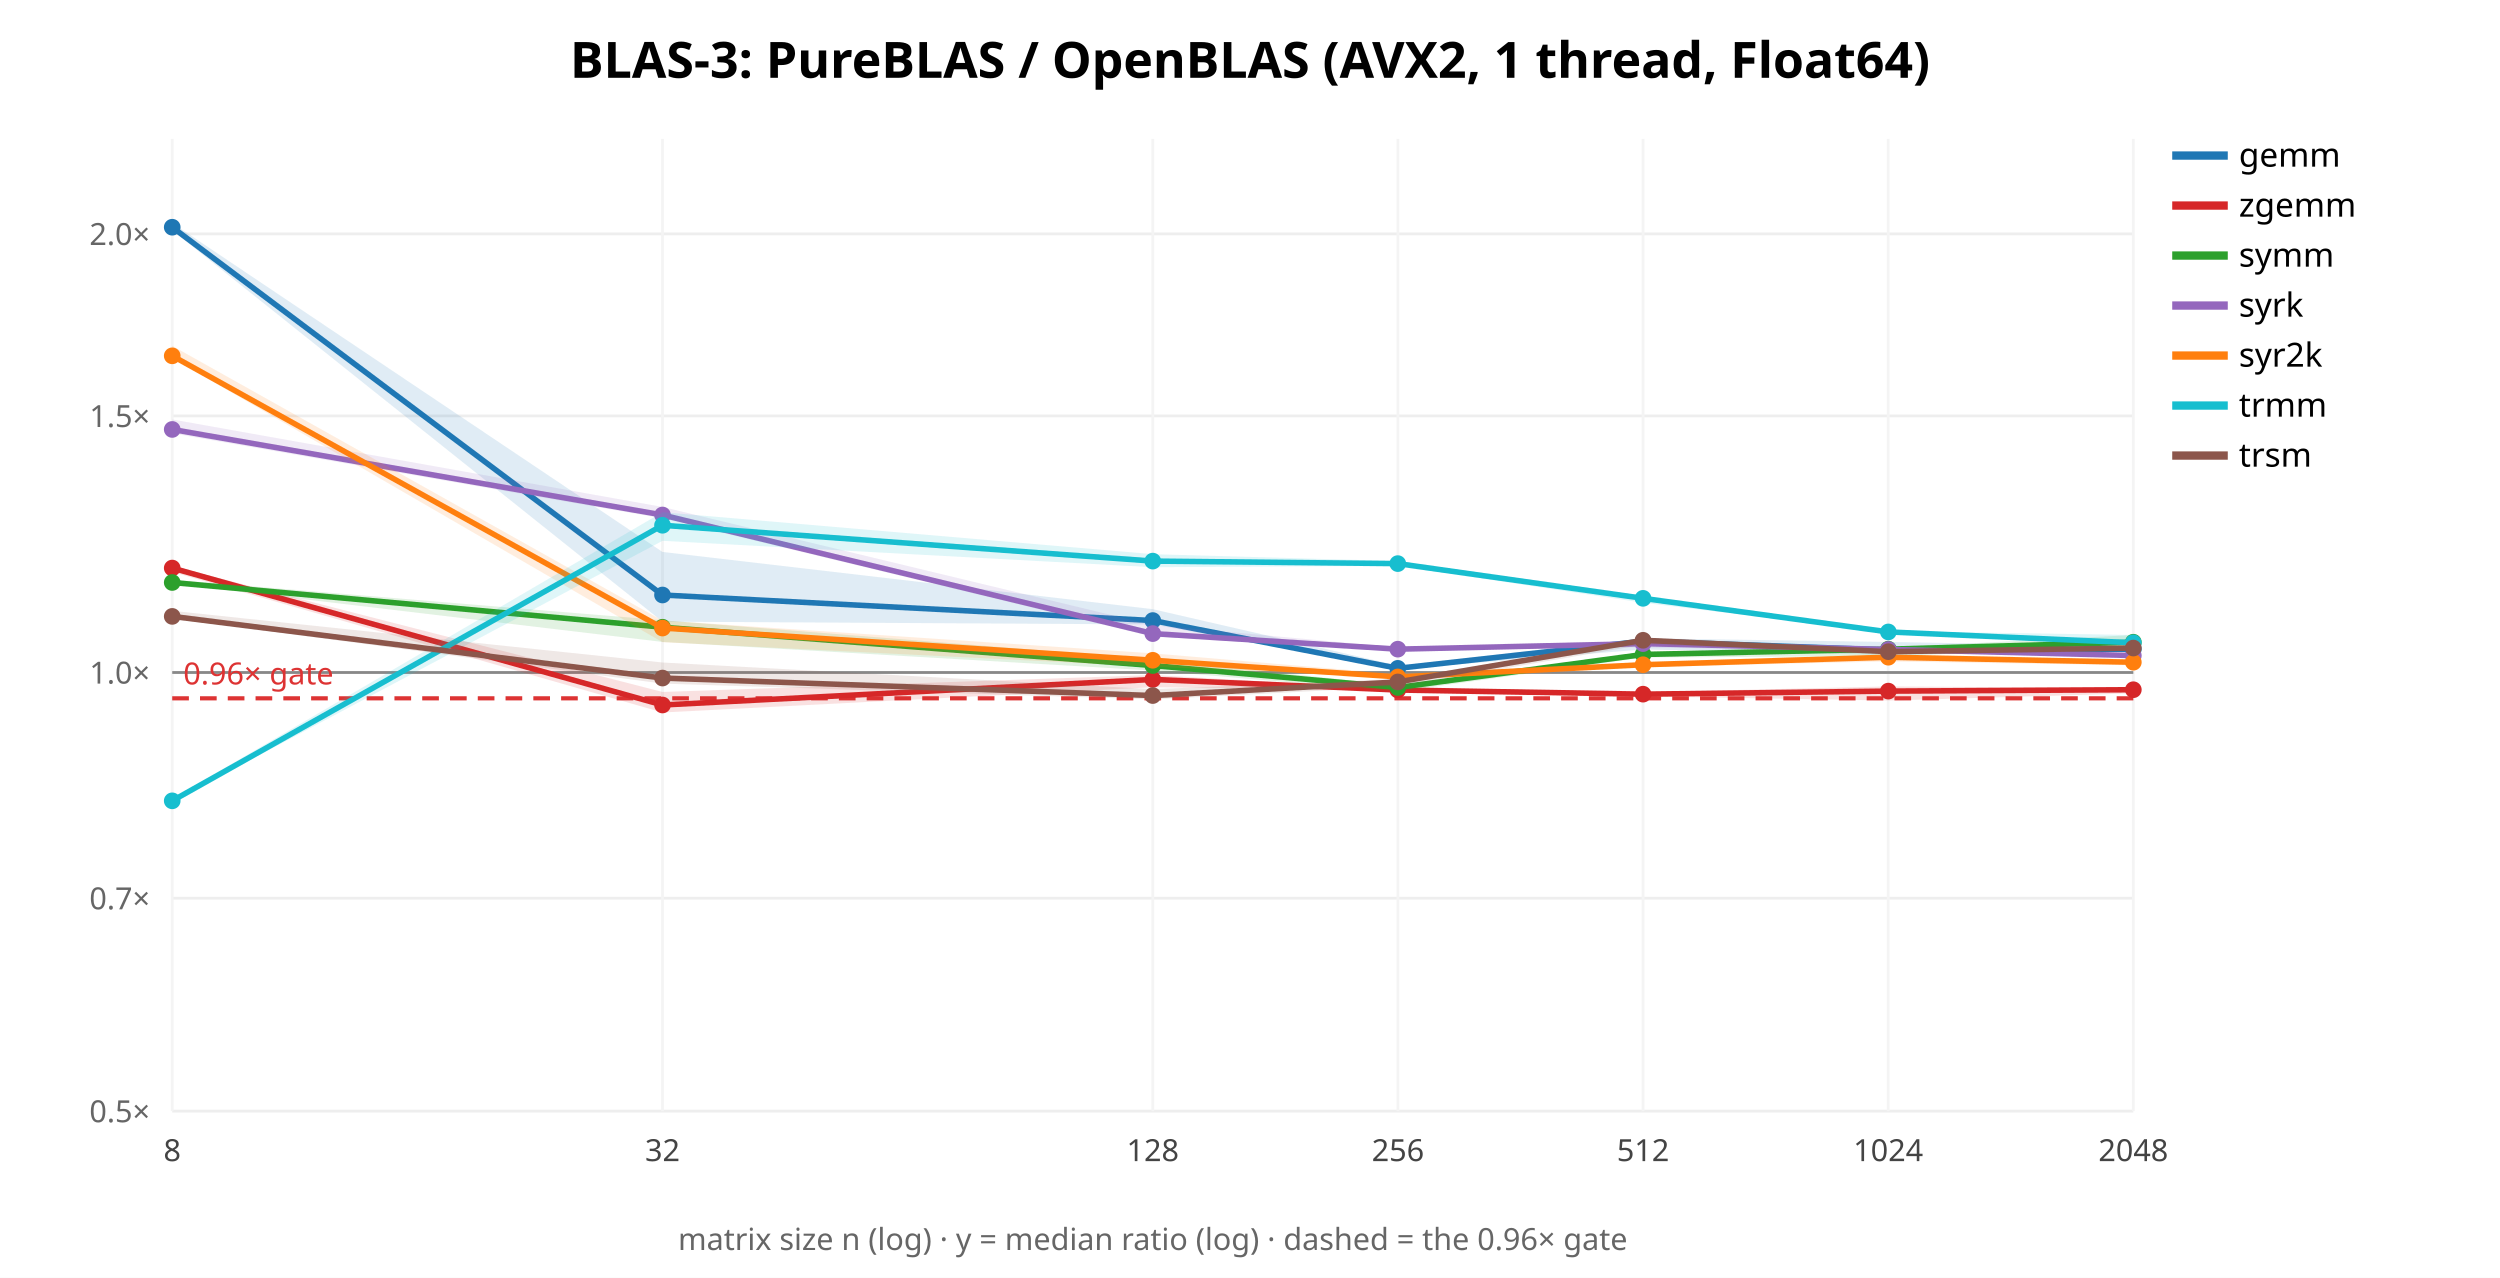
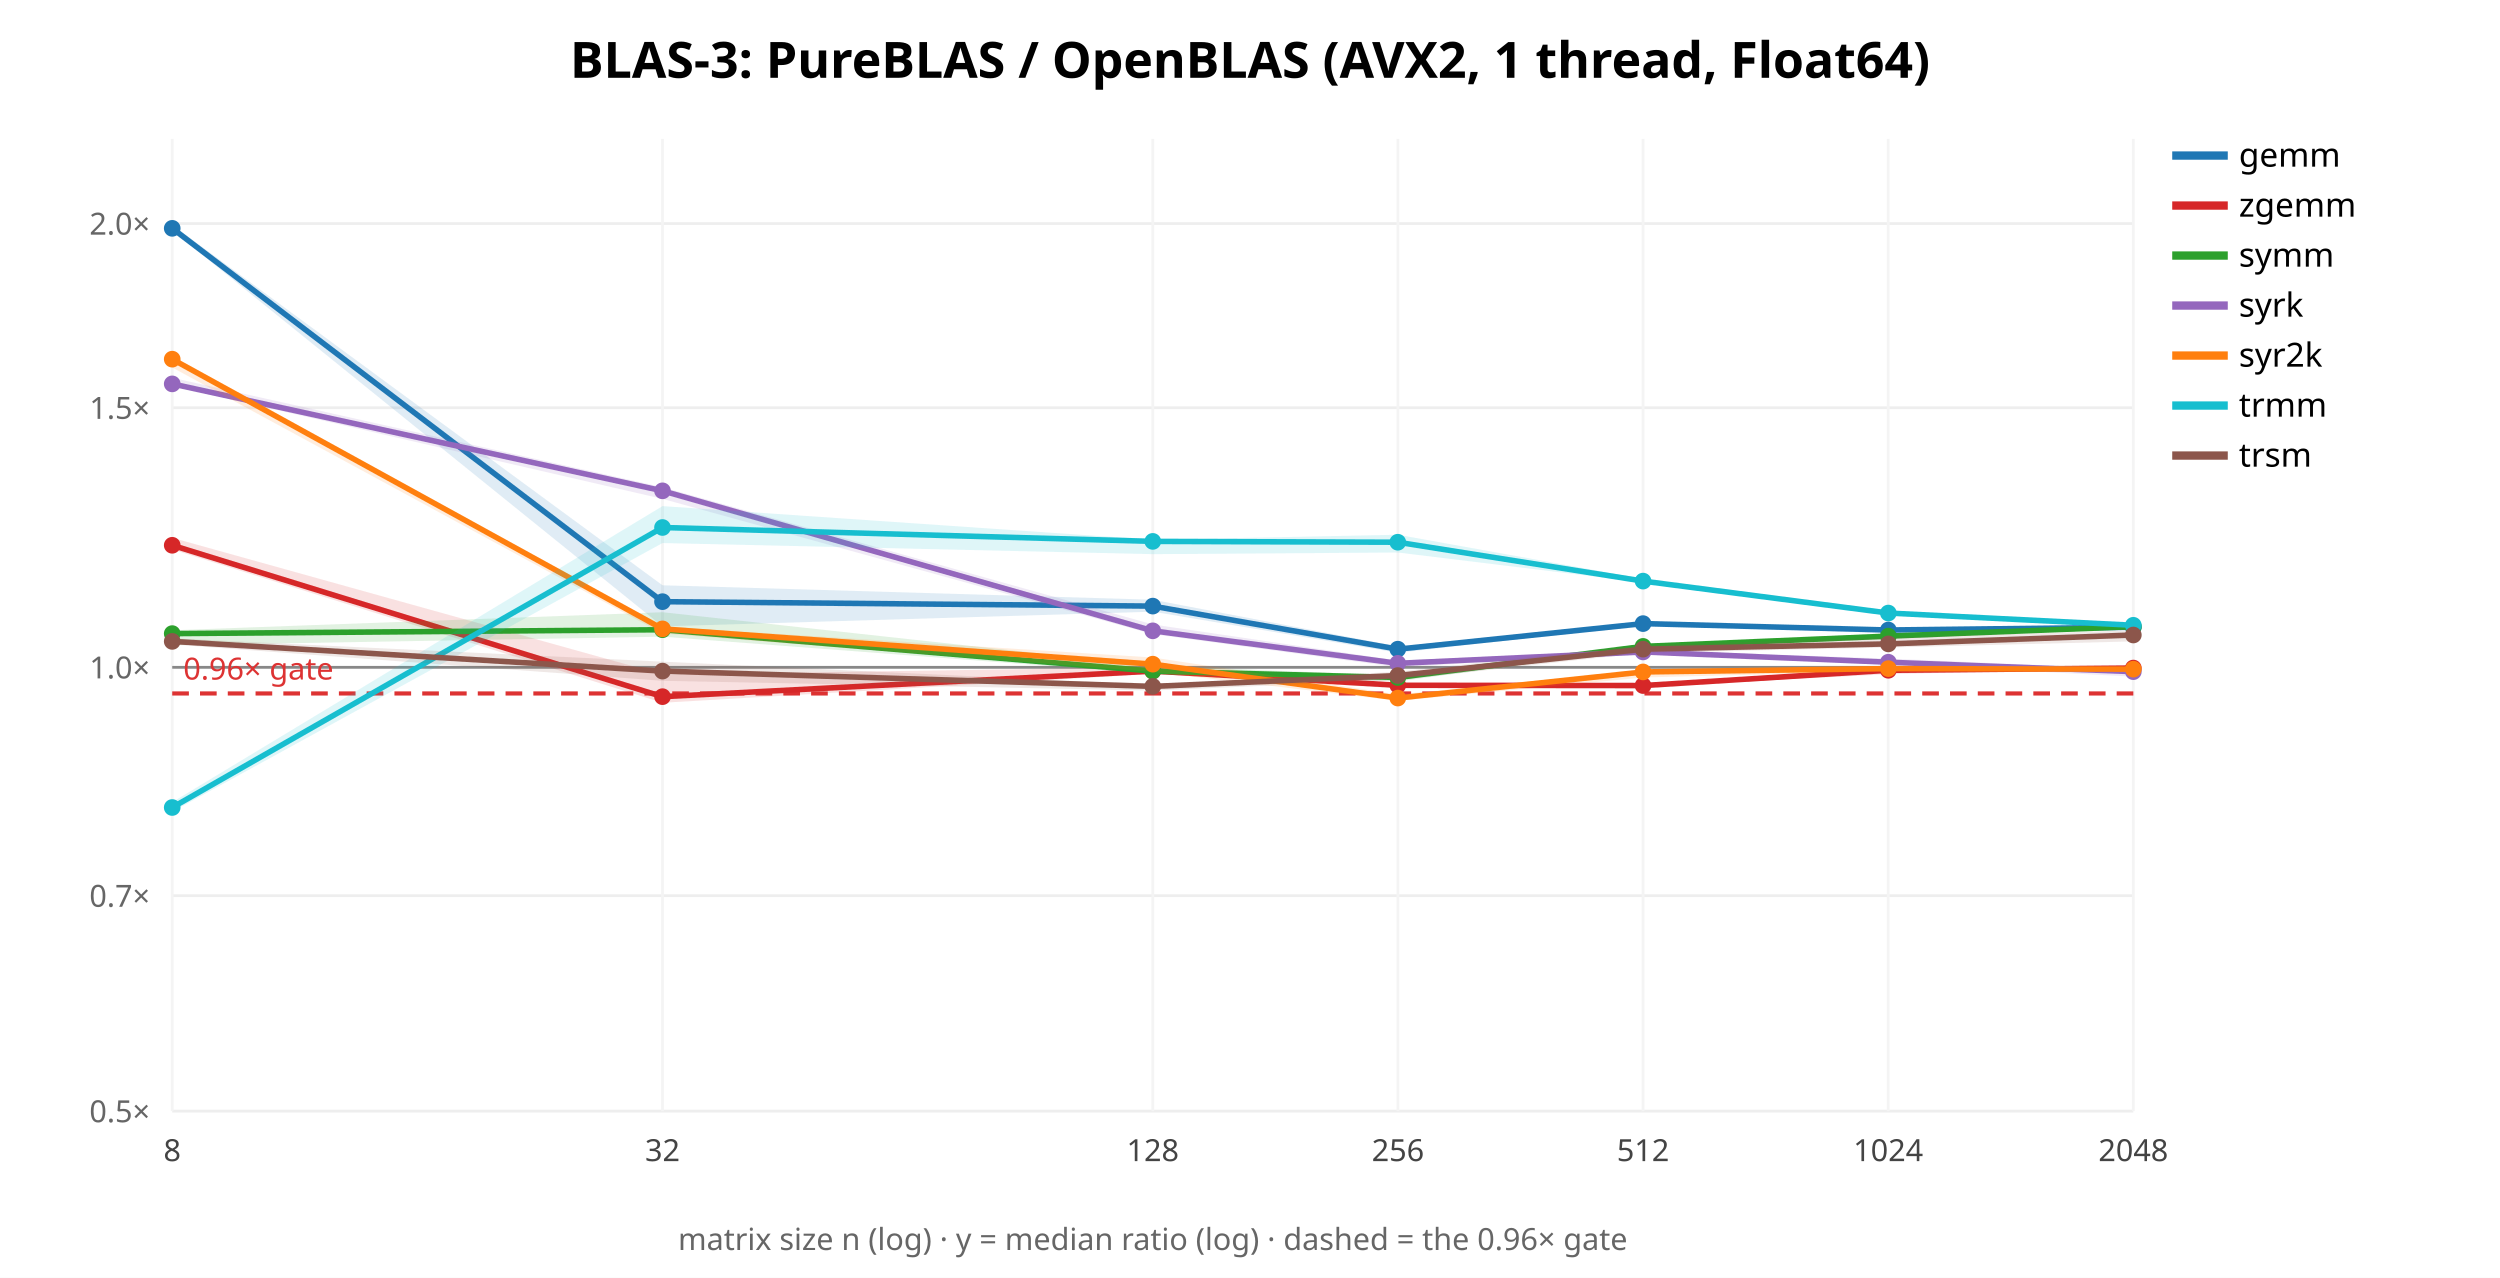
<svg xmlns="http://www.w3.org/2000/svg" width="900" height="460" font-family="sans-serif">
  <rect width="900" height="460" fill="white" />
  <text x="450.0" y="28" text-anchor="middle" font-size="18" font-weight="bold">BLAS-3: PureBLAS / OpenBLAS (AVX2, 1 thread, Float64)</text>
  <line x1="62" y1="400.0" x2="768" y2="400.0" stroke="#eee" />
  <text x="54" y="404.0" text-anchor="end" font-size="11" fill="#666">0.5×</text>
-   <line x1="62" y1="323.35" x2="768" y2="323.35" stroke="#eee" />
-   <text x="54" y="327.35" text-anchor="end" font-size="11" fill="#666">0.7×</text>
-   <line x1="62" y1="242.098" x2="768" y2="242.098" stroke="#eee" />
-   <text x="54" y="246.098" text-anchor="end" font-size="11" fill="#666">1.0×</text>
-   <line x1="62" y1="149.731" x2="768" y2="149.731" stroke="#eee" />
-   <text x="54" y="153.731" text-anchor="end" font-size="11" fill="#666">1.5×</text>
-   <line x1="62" y1="84.195" x2="768" y2="84.195" stroke="#eee" />
-   <text x="54" y="88.195" text-anchor="end" font-size="11" fill="#666">2.0×</text>
+   <line x1="62" y1="322.447" x2="768" y2="322.447" stroke="#eee" />
+   <text x="54" y="326.447" text-anchor="end" font-size="11" fill="#666">0.7×</text>
+   <line x1="62" y1="240.237" x2="768" y2="240.237" stroke="#eee" />
+   <text x="54" y="244.237" text-anchor="end" font-size="11" fill="#666">1.0×</text>
+   <line x1="62" y1="146.782" x2="768" y2="146.782" stroke="#eee" />
+   <text x="54" y="150.782" text-anchor="end" font-size="11" fill="#666">1.5×</text>
+   <line x1="62" y1="80.475" x2="768" y2="80.475" stroke="#eee" />
+   <text x="54" y="84.475" text-anchor="end" font-size="11" fill="#666">2.0×</text>
  <line x1="62.0" y1="50" x2="62.0" y2="400" stroke="#f4f4f4" />
  <text x="62.0" y="418" text-anchor="middle" font-size="11" fill="#444">8</text>
  <line x1="238.5" y1="50" x2="238.5" y2="400" stroke="#f4f4f4" />
  <text x="238.5" y="418" text-anchor="middle" font-size="11" fill="#444">32</text>
  <line x1="415.0" y1="50" x2="415.0" y2="400" stroke="#f4f4f4" />
  <text x="415.0" y="418" text-anchor="middle" font-size="11" fill="#444">128</text>
  <line x1="503.25" y1="50" x2="503.25" y2="400" stroke="#f4f4f4" />
  <text x="503.25" y="418" text-anchor="middle" font-size="11" fill="#444">256</text>
  <line x1="591.5" y1="50" x2="591.5" y2="400" stroke="#f4f4f4" />
  <text x="591.5" y="418" text-anchor="middle" font-size="11" fill="#444">512</text>
  <line x1="679.75" y1="50" x2="679.75" y2="400" stroke="#f4f4f4" />
  <text x="679.75" y="418" text-anchor="middle" font-size="11" fill="#444">1024</text>
  <line x1="768.0" y1="50" x2="768.0" y2="400" stroke="#f4f4f4" />
  <text x="768.0" y="418" text-anchor="middle" font-size="11" fill="#444">2048</text>
-   <line x1="62" y1="242.098" x2="768" y2="242.098" stroke="#888" />
-   <line x1="62" y1="251.397" x2="768" y2="251.397" stroke="#d33" stroke-width="1.5" stroke-dasharray="6 4" />
-   <text x="66" y="246.397" font-size="11" fill="#d33">0.96× gate</text>
-   <polygon points="62.0,80.3 238.5,198.7 415.0,219.3 503.2,239.6 591.5,229.8 679.8,231.1 768.0,232.7 768.0,234.0 679.8,235.8 591.5,233.8 503.2,240.9 415.0,224.8 238.5,223.8 62.0,82.9" fill="#1f77b4" opacity="0.14" stroke="none" />
-   <polyline points="62.0,81.8 238.5,214.2 415.0,223.4 503.2,240.6 591.5,230.8 679.8,234.0 768.0,233.7" fill="none" stroke="#1f77b4" stroke-width="2" />
-   <circle cx="62.0" cy="81.8" r="3" fill="#1f77b4" />
-   <circle cx="238.5" cy="214.2" r="3" fill="#1f77b4" />
-   <circle cx="415.0" cy="223.4" r="3" fill="#1f77b4" />
-   <circle cx="503.2" cy="240.6" r="3" fill="#1f77b4" />
-   <circle cx="591.5" cy="230.8" r="3" fill="#1f77b4" />
-   <circle cx="679.8" cy="234.0" r="3" fill="#1f77b4" />
-   <circle cx="768.0" cy="233.7" r="3" fill="#1f77b4" />
+   <line x1="62" y1="240.237" x2="768" y2="240.237" stroke="#888" />
+   <line x1="62" y1="249.646" x2="768" y2="249.646" stroke="#d33" stroke-width="1.5" stroke-dasharray="6 4" />
+   <text x="66" y="244.646" font-size="11" fill="#d33">0.96× gate</text>
+   <polygon points="62.0,81.0 238.5,210.7 415.0,215.9 503.2,232.7 591.5,223.9 679.8,226.2 768.0,225.3 768.0,226.4 679.8,227.9 591.5,225.0 503.2,235.0 415.0,220.2 238.5,225.5 62.0,83.0" fill="#1f77b4" opacity="0.14" stroke="none" />
+   <polyline points="62.0,82.2 238.5,216.6 415.0,218.2 503.2,233.7 591.5,224.5 679.8,226.8 768.0,225.8" fill="none" stroke="#1f77b4" stroke-width="2" />
+   <circle cx="62.0" cy="82.2" r="3" fill="#1f77b4" />
+   <circle cx="238.5" cy="216.6" r="3" fill="#1f77b4" />
+   <circle cx="415.0" cy="218.2" r="3" fill="#1f77b4" />
+   <circle cx="503.2" cy="233.7" r="3" fill="#1f77b4" />
+   <circle cx="591.5" cy="224.5" r="3" fill="#1f77b4" />
+   <circle cx="679.8" cy="226.8" r="3" fill="#1f77b4" />
+   <circle cx="768.0" cy="225.8" r="3" fill="#1f77b4" />
  <line x1="782" y1="56" x2="802" y2="56" stroke="#1f77b4" stroke-width="3" />
  <text x="806" y="60" font-size="12">gemm</text>
-   <polygon points="62.0,203.8 238.5,249.1 415.0,243.0 503.2,248.1 591.5,249.2 679.8,247.1 768.0,247.7 768.0,249.6 679.8,252.2 591.5,250.7 503.2,248.4 415.0,247.4 238.5,256.5 62.0,205.9" fill="#d62728" opacity="0.14" stroke="none" />
-   <polyline points="62.0,204.5 238.5,253.8 415.0,244.6 503.2,248.4 591.5,249.9 679.8,248.8 768.0,248.3" fill="none" stroke="#d62728" stroke-width="2" />
-   <circle cx="62.0" cy="204.5" r="3" fill="#d62728" />
-   <circle cx="238.5" cy="253.8" r="3" fill="#d62728" />
-   <circle cx="415.0" cy="244.6" r="3" fill="#d62728" />
-   <circle cx="503.2" cy="248.4" r="3" fill="#d62728" />
-   <circle cx="591.5" cy="249.9" r="3" fill="#d62728" />
-   <circle cx="679.8" cy="248.8" r="3" fill="#d62728" />
-   <circle cx="768.0" cy="248.3" r="3" fill="#d62728" />
+   <polygon points="62.0,193.6 238.5,242.8 415.0,240.2 503.2,246.1 591.5,246.0 679.8,240.5 768.0,239.8 768.0,240.6 679.8,242.7 591.5,247.2 503.2,247.8 415.0,242.6 238.5,253.0 62.0,197.8" fill="#d62728" opacity="0.14" stroke="none" />
+   <polyline points="62.0,196.3 238.5,250.8 415.0,241.6 503.2,246.7 591.5,246.8 679.8,241.3 768.0,240.5" fill="none" stroke="#d62728" stroke-width="2" />
+   <circle cx="62.0" cy="196.3" r="3" fill="#d62728" />
+   <circle cx="238.5" cy="250.8" r="3" fill="#d62728" />
+   <circle cx="415.0" cy="241.6" r="3" fill="#d62728" />
+   <circle cx="503.2" cy="246.7" r="3" fill="#d62728" />
+   <circle cx="591.5" cy="246.8" r="3" fill="#d62728" />
+   <circle cx="679.8" cy="241.3" r="3" fill="#d62728" />
+   <circle cx="768.0" cy="240.5" r="3" fill="#d62728" />
  <line x1="782" y1="74" x2="802" y2="74" stroke="#d62728" stroke-width="3" />
  <text x="806" y="78" font-size="12">zgemm</text>
-   <polygon points="62.0,208.7 238.5,223.3 415.0,237.3 503.2,246.8 591.5,235.0 679.8,233.1 768.0,228.6 768.0,232.9 679.8,236.2 591.5,236.7 503.2,249.0 415.0,241.4 238.5,231.1 62.0,210.1" fill="#2ca02c" opacity="0.14" stroke="none" />
-   <polyline points="62.0,209.7 238.5,225.8 415.0,239.6 503.2,247.5 591.5,235.6 679.8,233.7 768.0,231.2" fill="none" stroke="#2ca02c" stroke-width="2" />
-   <circle cx="62.0" cy="209.7" r="3" fill="#2ca02c" />
-   <circle cx="238.5" cy="225.8" r="3" fill="#2ca02c" />
-   <circle cx="415.0" cy="239.6" r="3" fill="#2ca02c" />
-   <circle cx="503.2" cy="247.5" r="3" fill="#2ca02c" />
-   <circle cx="591.5" cy="235.6" r="3" fill="#2ca02c" />
-   <circle cx="679.8" cy="233.7" r="3" fill="#2ca02c" />
-   <circle cx="768.0" cy="231.2" r="3" fill="#2ca02c" />
+   <polygon points="62.0,226.9 238.5,220.4 415.0,239.7 503.2,243.2 591.5,232.3 679.8,228.0 768.0,225.2 768.0,225.9 679.8,230.1 591.5,233.5 503.2,245.3 415.0,242.6 238.5,229.2 62.0,232.3" fill="#2ca02c" opacity="0.14" stroke="none" />
+   <polyline points="62.0,228.1 238.5,226.7 415.0,241.6 503.2,243.9 591.5,232.7 679.8,229.0 768.0,225.6" fill="none" stroke="#2ca02c" stroke-width="2" />
+   <circle cx="62.0" cy="228.1" r="3" fill="#2ca02c" />
+   <circle cx="238.5" cy="226.7" r="3" fill="#2ca02c" />
+   <circle cx="415.0" cy="241.6" r="3" fill="#2ca02c" />
+   <circle cx="503.2" cy="243.9" r="3" fill="#2ca02c" />
+   <circle cx="591.5" cy="232.7" r="3" fill="#2ca02c" />
+   <circle cx="679.8" cy="229.0" r="3" fill="#2ca02c" />
+   <circle cx="768.0" cy="225.6" r="3" fill="#2ca02c" />
  <line x1="782" y1="92" x2="802" y2="92" stroke="#2ca02c" stroke-width="3" />
  <text x="806" y="96" font-size="12">symm</text>
-   <polygon points="62.0,151.0 238.5,182.5 415.0,225.0 503.2,233.1 591.5,231.0 679.8,233.2 768.0,235.9 768.0,236.3 679.8,234.5 591.5,233.1 503.2,234.0 415.0,229.2 238.5,186.6 62.0,156.0" fill="#9467bd" opacity="0.14" stroke="none" />
-   <polyline points="62.0,154.6 238.5,185.4 415.0,228.1 503.2,233.7 591.5,231.7 679.8,233.8 768.0,236.0" fill="none" stroke="#9467bd" stroke-width="2" />
-   <circle cx="62.0" cy="154.6" r="3" fill="#9467bd" />
-   <circle cx="238.5" cy="185.4" r="3" fill="#9467bd" />
-   <circle cx="415.0" cy="228.1" r="3" fill="#9467bd" />
-   <circle cx="503.2" cy="233.7" r="3" fill="#9467bd" />
-   <circle cx="591.5" cy="231.7" r="3" fill="#9467bd" />
-   <circle cx="679.8" cy="233.8" r="3" fill="#9467bd" />
-   <circle cx="768.0" cy="236.0" r="3" fill="#9467bd" />
+   <polygon points="62.0,136.0 238.5,175.4 415.0,224.8 503.2,237.8 591.5,234.0 679.8,237.1 768.0,240.9 768.0,243.6 679.8,239.0 591.5,235.2 503.2,240.2 415.0,228.3 238.5,179.6 62.0,138.9" fill="#9467bd" opacity="0.14" stroke="none" />
+   <polyline points="62.0,138.2 238.5,176.7 415.0,227.1 503.2,238.8 591.5,234.7 679.8,238.4 768.0,241.8" fill="none" stroke="#9467bd" stroke-width="2" />
+   <circle cx="62.0" cy="138.2" r="3" fill="#9467bd" />
+   <circle cx="238.5" cy="176.7" r="3" fill="#9467bd" />
+   <circle cx="415.0" cy="227.1" r="3" fill="#9467bd" />
+   <circle cx="503.2" cy="238.8" r="3" fill="#9467bd" />
+   <circle cx="591.5" cy="234.7" r="3" fill="#9467bd" />
+   <circle cx="679.8" cy="238.4" r="3" fill="#9467bd" />
+   <circle cx="768.0" cy="241.8" r="3" fill="#9467bd" />
  <line x1="782" y1="110" x2="802" y2="110" stroke="#9467bd" stroke-width="3" />
  <text x="806" y="114" font-size="12">syrk</text>
-   <polygon points="62.0,124.5 238.5,223.4 415.0,235.2 503.2,242.7 591.5,238.8 679.8,235.7 768.0,238.1 768.0,239.5 679.8,238.1 591.5,240.1 503.2,244.0 415.0,240.0 238.5,231.2 62.0,128.9" fill="#ff7f0e" opacity="0.14" stroke="none" />
-   <polyline points="62.0,128.1 238.5,226.1 415.0,237.7 503.2,243.7 591.5,239.3 679.8,236.6 768.0,238.4" fill="none" stroke="#ff7f0e" stroke-width="2" />
-   <circle cx="62.0" cy="128.1" r="3" fill="#ff7f0e" />
-   <circle cx="238.5" cy="226.1" r="3" fill="#ff7f0e" />
-   <circle cx="415.0" cy="237.7" r="3" fill="#ff7f0e" />
-   <circle cx="503.2" cy="243.7" r="3" fill="#ff7f0e" />
-   <circle cx="591.5" cy="239.3" r="3" fill="#ff7f0e" />
-   <circle cx="679.8" cy="236.6" r="3" fill="#ff7f0e" />
-   <circle cx="768.0" cy="238.4" r="3" fill="#ff7f0e" />
+   <polygon points="62.0,128.8 238.5,225.6 415.0,236.7 503.2,250.0 591.5,241.2 679.8,240.3 768.0,240.1 768.0,241.3 679.8,241.6 591.5,243.9 503.2,252.3 415.0,241.9 238.5,228.1 62.0,132.3" fill="#ff7f0e" opacity="0.14" stroke="none" />
+   <polyline points="62.0,129.3 238.5,226.4 415.0,239.1 503.2,251.3 591.5,241.9 679.8,240.7 768.0,240.9" fill="none" stroke="#ff7f0e" stroke-width="2" />
+   <circle cx="62.0" cy="129.3" r="3" fill="#ff7f0e" />
+   <circle cx="238.5" cy="226.4" r="3" fill="#ff7f0e" />
+   <circle cx="415.0" cy="239.1" r="3" fill="#ff7f0e" />
+   <circle cx="503.2" cy="251.3" r="3" fill="#ff7f0e" />
+   <circle cx="591.5" cy="241.9" r="3" fill="#ff7f0e" />
+   <circle cx="679.8" cy="240.7" r="3" fill="#ff7f0e" />
+   <circle cx="768.0" cy="240.9" r="3" fill="#ff7f0e" />
  <line x1="782" y1="128" x2="802" y2="128" stroke="#ff7f0e" stroke-width="3" />
  <text x="806" y="132" font-size="12">syr2k</text>
-   <polygon points="62.0,287.5 238.5,184.4 415.0,199.5 503.2,202.0 591.5,215.3 679.8,227.2 768.0,228.6 768.0,232.0 679.8,227.6 591.5,217.0 503.2,203.7 415.0,204.2 238.5,194.7 62.0,288.5" fill="#17becf" opacity="0.14" stroke="none" />
-   <polyline points="62.0,288.3 238.5,189.1 415.0,202.0 503.2,202.9 591.5,215.4 679.8,227.5 768.0,231.4" fill="none" stroke="#17becf" stroke-width="2" />
-   <circle cx="62.0" cy="288.3" r="3" fill="#17becf" />
-   <circle cx="238.5" cy="189.1" r="3" fill="#17becf" />
-   <circle cx="415.0" cy="202.0" r="3" fill="#17becf" />
-   <circle cx="503.2" cy="202.9" r="3" fill="#17becf" />
-   <circle cx="591.5" cy="215.4" r="3" fill="#17becf" />
-   <circle cx="679.8" cy="227.5" r="3" fill="#17becf" />
-   <circle cx="768.0" cy="231.4" r="3" fill="#17becf" />
+   <polygon points="62.0,288.8 238.5,182.2 415.0,194.3 503.2,192.5 591.5,208.4 679.8,219.9 768.0,225.0 768.0,225.8 679.8,221.1 591.5,209.7 503.2,198.9 415.0,199.5 238.5,195.5 62.0,292.2" fill="#17becf" opacity="0.14" stroke="none" />
+   <polyline points="62.0,290.7 238.5,189.9 415.0,194.9 503.2,195.2 591.5,209.2 679.8,220.7 768.0,225.1" fill="none" stroke="#17becf" stroke-width="2" />
+   <circle cx="62.0" cy="290.7" r="3" fill="#17becf" />
+   <circle cx="238.5" cy="189.9" r="3" fill="#17becf" />
+   <circle cx="415.0" cy="194.9" r="3" fill="#17becf" />
+   <circle cx="503.2" cy="195.2" r="3" fill="#17becf" />
+   <circle cx="591.5" cy="209.2" r="3" fill="#17becf" />
+   <circle cx="679.8" cy="220.7" r="3" fill="#17becf" />
+   <circle cx="768.0" cy="225.1" r="3" fill="#17becf" />
  <line x1="782" y1="146" x2="802" y2="146" stroke="#17becf" stroke-width="3" />
  <text x="806" y="150" font-size="12">trmm</text>
-   <polygon points="62.0,219.9 238.5,238.5 415.0,248.1 503.2,244.4 591.5,229.8 679.8,234.3 768.0,232.6 768.0,233.9 679.8,234.9 591.5,232.1 503.2,247.2 415.0,251.8 238.5,246.1 62.0,222.6" fill="#8c564b" opacity="0.14" stroke="none" />
-   <polyline points="62.0,221.9 238.5,244.1 415.0,250.4 503.2,245.5 591.5,230.5 679.8,234.6 768.0,233.3" fill="none" stroke="#8c564b" stroke-width="2" />
-   <circle cx="62.0" cy="221.9" r="3" fill="#8c564b" />
-   <circle cx="238.5" cy="244.1" r="3" fill="#8c564b" />
-   <circle cx="415.0" cy="250.4" r="3" fill="#8c564b" />
-   <circle cx="503.2" cy="245.5" r="3" fill="#8c564b" />
-   <circle cx="591.5" cy="230.5" r="3" fill="#8c564b" />
-   <circle cx="679.8" cy="234.6" r="3" fill="#8c564b" />
-   <circle cx="768.0" cy="233.3" r="3" fill="#8c564b" />
+   <polygon points="62.0,229.8 238.5,238.2 415.0,246.5 503.2,241.8 591.5,232.2 679.8,229.6 768.0,226.9 768.0,230.9 679.8,233.1 591.5,235.0 503.2,244.8 415.0,248.6 238.5,245.1 62.0,232.0" fill="#8c564b" opacity="0.14" stroke="none" />
+   <polyline points="62.0,230.9 238.5,241.6 415.0,247.1 503.2,243.2 591.5,233.7 679.8,231.8 768.0,228.6" fill="none" stroke="#8c564b" stroke-width="2" />
+   <circle cx="62.0" cy="230.9" r="3" fill="#8c564b" />
+   <circle cx="238.5" cy="241.6" r="3" fill="#8c564b" />
+   <circle cx="415.0" cy="247.1" r="3" fill="#8c564b" />
+   <circle cx="503.2" cy="243.2" r="3" fill="#8c564b" />
+   <circle cx="591.5" cy="233.7" r="3" fill="#8c564b" />
+   <circle cx="679.8" cy="231.8" r="3" fill="#8c564b" />
+   <circle cx="768.0" cy="228.6" r="3" fill="#8c564b" />
  <line x1="782" y1="164" x2="802" y2="164" stroke="#8c564b" stroke-width="3" />
  <text x="806" y="168" font-size="12">trsm</text>
  <text x="415.0" y="450" text-anchor="middle" font-size="11" fill="#666">matrix size n (log) · y = median ratio (log) · dashed = the 0.96× gate</text>
</svg>
